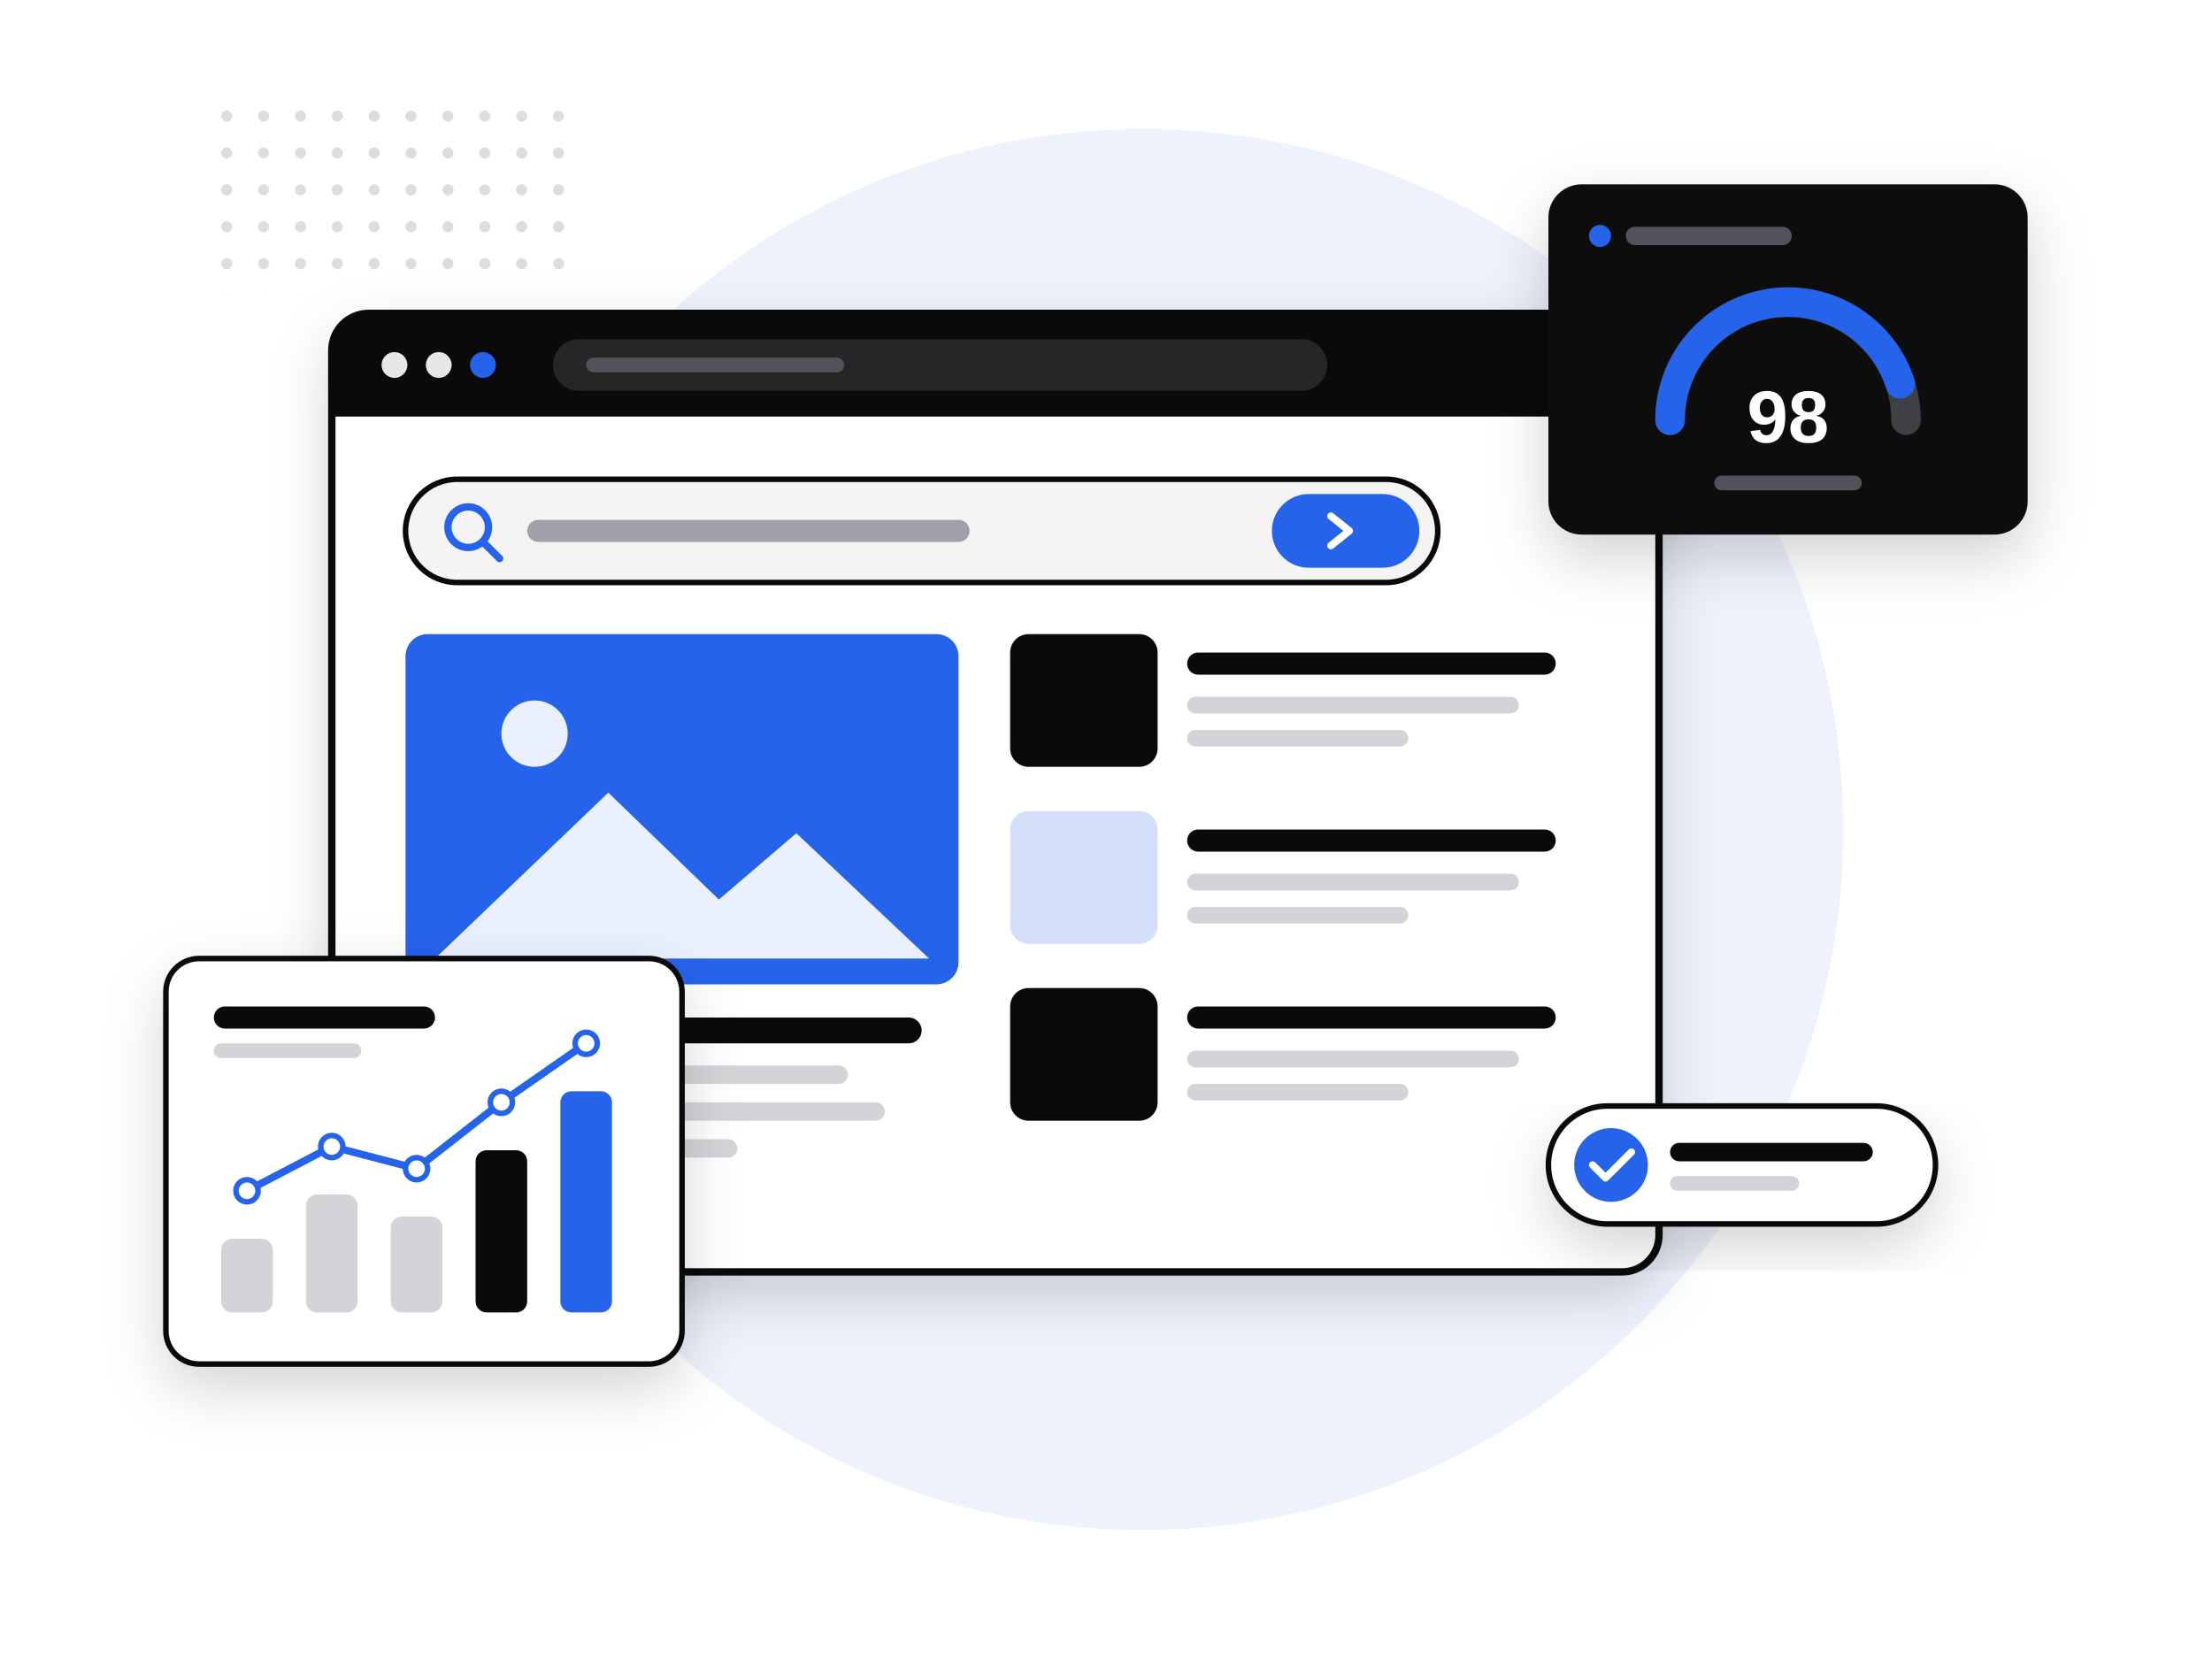
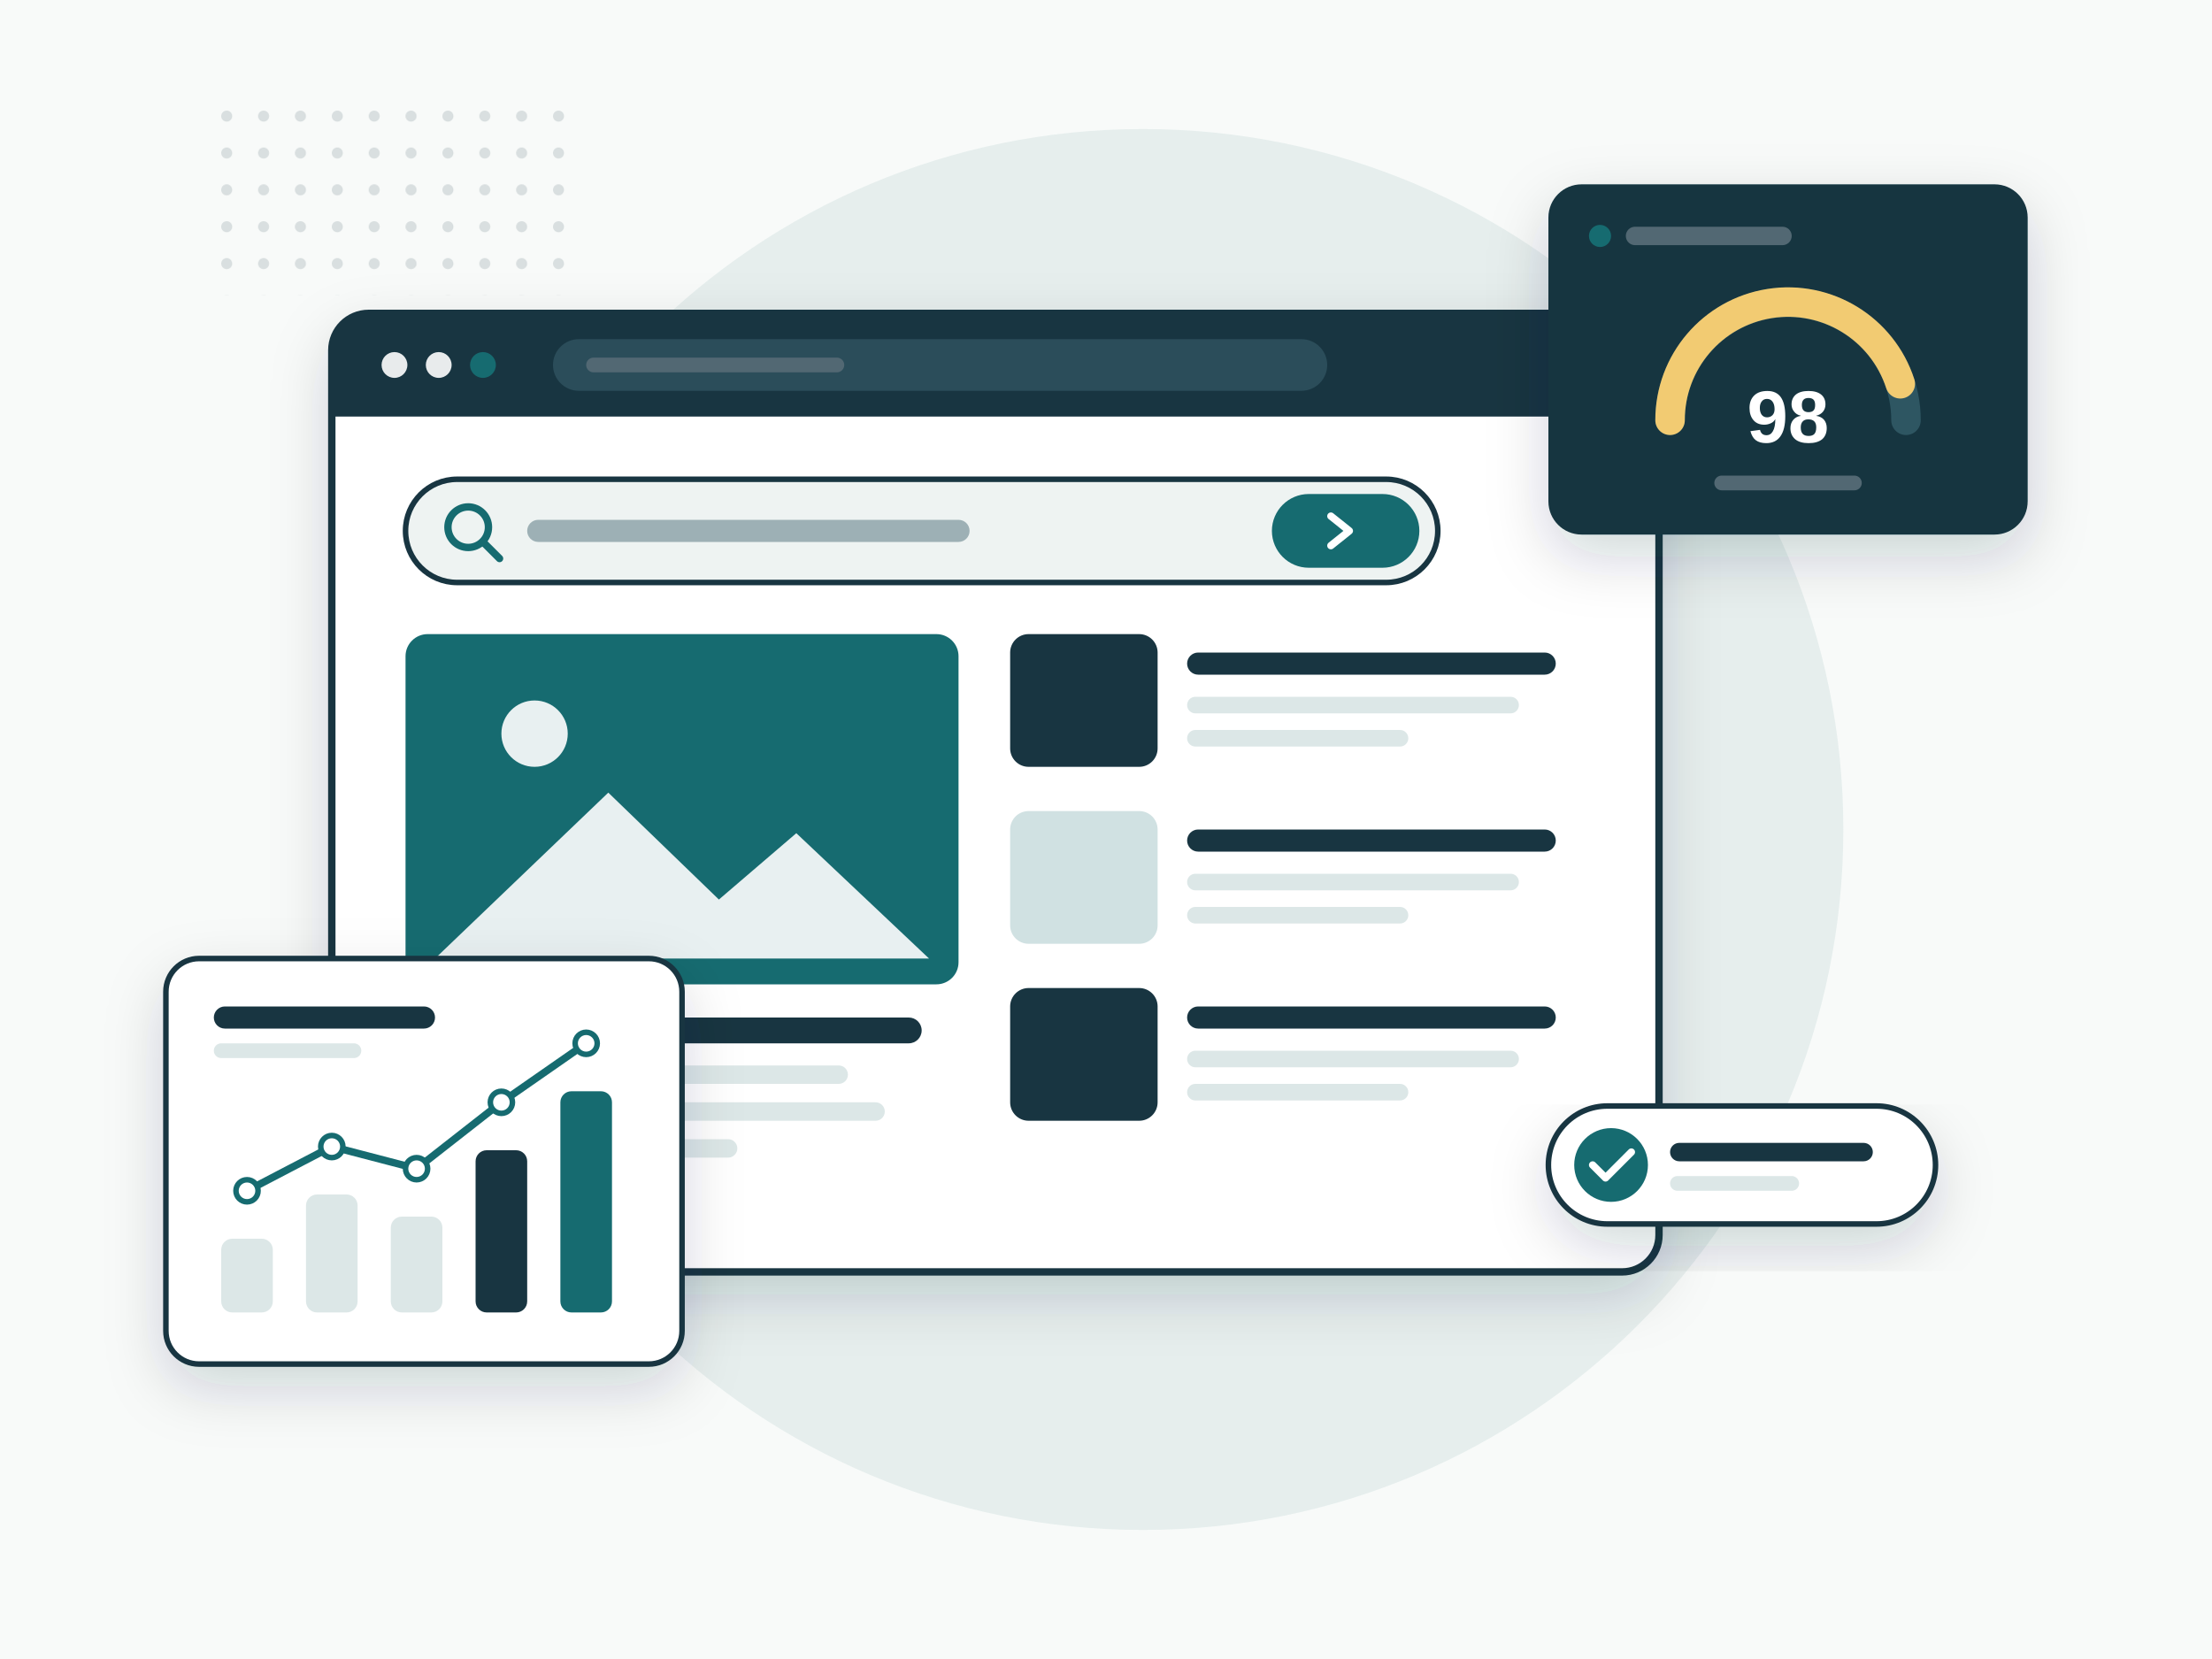
<svg xmlns="http://www.w3.org/2000/svg" viewBox="0 0 1200 900" width="1600" height="1200" role="img" aria-label="Ilustrasi Maserta: artikel, SEO, dan performa website">
  <defs>
    <filter id="sh" x="-20%" y="-20%" width="140%" height="160%">
-       <feDropShadow dx="0" dy="12" stdDeviation="16" flood-color="#0A0A0A" flood-opacity=".18" />
+       <feDropShadow dx="0" dy="12" stdDeviation="16" flood-color="#183541" flood-opacity=".18" />
    </filter>
    <clipPath id="win">
      <rect x="180" y="170" width="720" height="520" rx="20" />
    </clipPath>
    <pattern id="dots" width="20" height="20" patternUnits="userSpaceOnUse">
-       <circle cx="3" cy="3" r="3" fill="#0A0A0A" fill-opacity=".14" />
+       <circle cx="3" cy="3" r="3" fill="#183541" fill-opacity=".14" />
    </pattern>
  </defs>
-   <rect width="1200" height="900" fill="#FFFFFF" />
-   <circle cx="620" cy="450" r="380" fill="#2563EB" fill-opacity=".08" />
+   <rect width="1200" height="900" fill="#F8FAF9" />
+   <circle cx="620" cy="450" r="380" fill="#166B70" fill-opacity=".08" />
  <rect x="110" y="60" width="200" height="100" fill="url(#dots)" />
  <g filter="url(#sh)">
    <rect x="180" y="170" width="720" height="520" rx="20" fill="#FFFFFF" />
  </g>
  <g clip-path="url(#win)">
-     <rect x="180" y="170" width="720" height="56" fill="#0A0A0A" />
+     <rect x="180" y="170" width="720" height="56" fill="#183541" />
    <circle cx="214" cy="198" r="7" fill="#FFFFFF" fill-opacity=".9" />
    <circle cx="238" cy="198" r="7" fill="#FFFFFF" fill-opacity=".9" />
-     <circle cx="262" cy="198" r="7" fill="#2563EB" />
-     <rect x="300" y="184" width="420" height="28" rx="14" fill="#262626" />
-     <rect x="318" y="194" width="140" height="8" rx="4" fill="#52525B" />
-     <rect x="220" y="260" width="560" height="56" rx="28" fill="#F4F4F5" stroke="#0A0A0A" stroke-width="3" />
-     <circle cx="254" cy="286" r="11" fill="none" stroke="#2563EB" stroke-width="4" />
-     <path d="M262 294 271 303" stroke="#2563EB" stroke-width="4" stroke-linecap="round" />
-     <rect x="286" y="282" width="240" height="12" rx="6" fill="#A1A1AA" />
-     <rect x="690" y="268" width="80" height="40" rx="20" fill="#2563EB" />
+     <circle cx="262" cy="198" r="7" fill="#166B70" />
+     <rect x="300" y="184" width="420" height="28" rx="14" fill="#2B4D5A" />
+     <rect x="318" y="194" width="140" height="8" rx="4" fill="#526873" />
+     <rect x="220" y="260" width="560" height="56" rx="28" fill="#EEF3F2" stroke="#183541" stroke-width="3" />
+     <circle cx="254" cy="286" r="11" fill="none" stroke="#166B70" stroke-width="4" />
+     <path d="M262 294 271 303" stroke="#166B70" stroke-width="4" stroke-linecap="round" />
+     <rect x="286" y="282" width="240" height="12" rx="6" fill="#9DB0B5" />
+     <rect x="690" y="268" width="80" height="40" rx="20" fill="#166B70" />
    <path d="M722 280 732 288 722 296" fill="none" stroke="#FFFFFF" stroke-width="4" stroke-linecap="round" stroke-linejoin="round" />
-     <rect x="220" y="344" width="300" height="190" rx="12" fill="#2563EB" />
+     <rect x="220" y="344" width="300" height="190" rx="12" fill="#166B70" />
    <circle cx="290" cy="398" r="18" fill="#FFFFFF" fill-opacity=".9" />
    <path d="M236 520 330 430 390 488 432 452 504 520Z" fill="#FFFFFF" fill-opacity=".9" />
-     <rect x="220" y="552" width="280" height="14" rx="7" fill="#0A0A0A" />
-     <rect x="220" y="578" width="240" height="10" rx="5" fill="#D4D4D8" />
-     <rect x="220" y="598" width="260" height="10" rx="5" fill="#D4D4D8" />
-     <rect x="220" y="618" width="180" height="10" rx="5" fill="#D4D4D8" />
-     <rect x="220" y="642" width="70" height="24" rx="12" fill="#2563EB" fill-opacity=".15" />
-     <rect x="234" y="651" width="42" height="6" rx="3" fill="#2563EB" />
-     <rect x="548" y="344" width="80" height="72" rx="10" fill="#0A0A0A" />
-     <rect x="644" y="354" width="200" height="12" rx="6" fill="#0A0A0A" />
-     <rect x="644" y="378" width="180" height="9" rx="4.5" fill="#D4D4D8" />
-     <rect x="644" y="396" width="120" height="9" rx="4.5" fill="#D4D4D8" />
-     <rect x="548" y="440" width="80" height="72" rx="10" fill="#2563EB" fill-opacity=".2" />
-     <rect x="644" y="450" width="200" height="12" rx="6" fill="#0A0A0A" />
-     <rect x="644" y="474" width="180" height="9" rx="4.5" fill="#D4D4D8" />
-     <rect x="644" y="492" width="120" height="9" rx="4.5" fill="#D4D4D8" />
-     <rect x="548" y="536" width="80" height="72" rx="10" fill="#0A0A0A" />
-     <rect x="644" y="546" width="200" height="12" rx="6" fill="#0A0A0A" />
-     <rect x="644" y="570" width="180" height="9" rx="4.5" fill="#D4D4D8" />
-     <rect x="644" y="588" width="120" height="9" rx="4.5" fill="#D4D4D8" />
+     <rect x="220" y="552" width="280" height="14" rx="7" fill="#183541" />
+     <rect x="220" y="578" width="240" height="10" rx="5" fill="#DCE7E7" />
+     <rect x="220" y="598" width="260" height="10" rx="5" fill="#DCE7E7" />
+     <rect x="220" y="618" width="180" height="10" rx="5" fill="#DCE7E7" />
+     <rect x="220" y="642" width="70" height="24" rx="12" fill="#166B70" fill-opacity=".15" />
+     <rect x="234" y="651" width="42" height="6" rx="3" fill="#166B70" />
+     <rect x="548" y="344" width="80" height="72" rx="10" fill="#183541" />
+     <rect x="644" y="354" width="200" height="12" rx="6" fill="#183541" />
+     <rect x="644" y="378" width="180" height="9" rx="4.5" fill="#DCE7E7" />
+     <rect x="644" y="396" width="120" height="9" rx="4.5" fill="#DCE7E7" />
+     <rect x="548" y="440" width="80" height="72" rx="10" fill="#166B70" fill-opacity=".2" />
+     <rect x="644" y="450" width="200" height="12" rx="6" fill="#183541" />
+     <rect x="644" y="474" width="180" height="9" rx="4.5" fill="#DCE7E7" />
+     <rect x="644" y="492" width="120" height="9" rx="4.5" fill="#DCE7E7" />
+     <rect x="548" y="536" width="80" height="72" rx="10" fill="#183541" />
+     <rect x="644" y="546" width="200" height="12" rx="6" fill="#183541" />
+     <rect x="644" y="570" width="180" height="9" rx="4.5" fill="#DCE7E7" />
+     <rect x="644" y="588" width="120" height="9" rx="4.5" fill="#DCE7E7" />
  </g>
-   <rect x="180" y="170" width="720" height="520" rx="20" fill="none" stroke="#0A0A0A" stroke-width="4" />
+   <rect x="180" y="170" width="720" height="520" rx="20" fill="none" stroke="#183541" stroke-width="4" />
  <g filter="url(#sh)">
-     <rect x="840" y="100" width="260" height="190" rx="18" fill="#0A0A0A" />
+     <rect x="840" y="100" width="260" height="190" rx="18" fill="#183541" />
  </g>
-   <circle cx="868" cy="128" r="6" fill="#2563EB" />
-   <rect x="882" y="123" width="90" height="10" rx="5" fill="#52525B" />
-   <path d="M906 228A64 64 0 0 1 1034 228" fill="none" stroke="#3F3F46" stroke-width="16" stroke-linecap="round" />
-   <path d="M906 228A64 64 0 0 1 1030.9 208.2" fill="none" stroke="#2563EB" stroke-width="16" stroke-linecap="round" />
+   <circle cx="868" cy="128" r="6" fill="#166B70" />
+   <rect x="882" y="123" width="90" height="10" rx="5" fill="#526873" />
+   <path d="M906 228A64 64 0 0 1 1034 228" fill="none" stroke="#2E5662" stroke-width="16" stroke-linecap="round" />
+   <path d="M906 228A64 64 0 0 1 1030.9 208.2" fill="none" stroke="#F2CB72" stroke-width="16" stroke-linecap="round" />
  <path d="M968.5 225.8Q968.5 233.1 965.8 236.8Q963.2 240.4 958.2 240.4Q954.6 240.4 952.5 238.8Q950.5 237.3 949.6 233.9L954.8 233.2Q955.5 236.1 958.3 236.1Q960.6 236.1 961.8 233.9Q963.1 231.7 963.1 227.3Q962.4 228.8 960.7 229.6Q959 230.4 957.1 230.4Q953.4 230.4 951.3 228Q949.1 225.5 949.1 221.3Q949.1 217 951.7 214.5Q954.2 212.1 958.8 212.1Q963.7 212.1 966.1 215.5Q968.5 218.9 968.5 225.8ZM962.7 222Q962.7 219.4 961.6 217.9Q960.5 216.4 958.6 216.4Q956.8 216.4 955.8 217.7Q954.7 219 954.7 221.3Q954.7 223.6 955.7 225Q956.8 226.4 958.6 226.4Q960.4 226.4 961.6 225.2Q962.7 224 962.7 222Z M991 232.2Q991 236.1 988.5 238.3Q985.9 240.4 981.2 240.4Q976.4 240.4 973.9 238.3Q971.3 236.1 971.3 232.3Q971.3 229.6 972.8 227.8Q974.3 226 976.9 225.6V225.5Q974.6 225 973.3 223.3Q971.9 221.6 971.9 219.4Q971.9 216 974.3 214Q976.7 212.1 981.1 212.1Q985.5 212.1 987.9 214Q990.3 215.9 990.3 219.4Q990.3 221.6 989 223.3Q987.6 225 985.3 225.5V225.6Q988 226 989.5 227.7Q991 229.5 991 232.2ZM984.7 219.7Q984.7 217.7 983.8 216.8Q982.9 215.9 981.1 215.9Q977.5 215.9 977.5 219.7Q977.5 223.6 981.1 223.6Q982.9 223.6 983.8 222.7Q984.7 221.8 984.7 219.7ZM985.3 231.8Q985.3 227.5 981 227.5Q979 227.5 978 228.6Q976.9 229.7 976.9 231.9Q976.9 234.3 978 235.4Q979 236.5 981.2 236.5Q983.3 236.5 984.3 235.4Q985.3 234.3 985.3 231.8Z" fill="#FFFFFF" />
-   <rect x="930" y="258" width="80" height="8" rx="4" fill="#52525B" />
+   <rect x="930" y="258" width="80" height="8" rx="4" fill="#526873" />
  <g filter="url(#sh)">
    <rect x="90" y="520" width="280" height="220" rx="18" fill="#FFFFFF" />
  </g>
-   <rect x="90" y="520" width="280" height="220" rx="18" fill="none" stroke="#0A0A0A" stroke-width="3" />
-   <rect x="116" y="546" width="120" height="12" rx="6" fill="#0A0A0A" />
-   <rect x="116" y="566" width="80" height="8" rx="4" fill="#D4D4D8" />
-   <rect x="120" y="672" width="28" height="40" rx="6" fill="#D4D4D8" />
-   <rect x="166" y="648" width="28" height="64" rx="6" fill="#D4D4D8" />
-   <rect x="212" y="660" width="28" height="52" rx="6" fill="#D4D4D8" />
-   <rect x="258" y="624" width="28" height="88" rx="6" fill="#0A0A0A" />
-   <rect x="304" y="592" width="28" height="120" rx="6" fill="#2563EB" />
-   <polyline points="134,646 180,622 226,634 272,598 318,566" fill="none" stroke="#2563EB" stroke-width="4" stroke-linejoin="round" stroke-linecap="round" />
-   <g fill="#FFFFFF" stroke="#2563EB" stroke-width="3">
+   <rect x="90" y="520" width="280" height="220" rx="18" fill="none" stroke="#183541" stroke-width="3" />
+   <rect x="116" y="546" width="120" height="12" rx="6" fill="#183541" />
+   <rect x="116" y="566" width="80" height="8" rx="4" fill="#DCE7E7" />
+   <rect x="120" y="672" width="28" height="40" rx="6" fill="#DCE7E7" />
+   <rect x="166" y="648" width="28" height="64" rx="6" fill="#DCE7E7" />
+   <rect x="212" y="660" width="28" height="52" rx="6" fill="#DCE7E7" />
+   <rect x="258" y="624" width="28" height="88" rx="6" fill="#183541" />
+   <rect x="304" y="592" width="28" height="120" rx="6" fill="#166B70" />
+   <polyline points="134,646 180,622 226,634 272,598 318,566" fill="none" stroke="#166B70" stroke-width="4" stroke-linejoin="round" stroke-linecap="round" />
+   <g fill="#FFFFFF" stroke="#166B70" stroke-width="3">
    <circle cx="134" cy="646" r="6" />
    <circle cx="180" cy="622" r="6" />
    <circle cx="226" cy="634" r="6" />
    <circle cx="272" cy="598" r="6" />
    <circle cx="318" cy="566" r="6" />
  </g>
  <g filter="url(#sh)">
    <rect x="840" y="600" width="210" height="64" rx="32" fill="#FFFFFF" />
  </g>
-   <rect x="840" y="600" width="210" height="64" rx="32" fill="none" stroke="#0A0A0A" stroke-width="3" />
-   <circle cx="874" cy="632" r="20" fill="#2563EB" />
+   <rect x="840" y="600" width="210" height="64" rx="32" fill="none" stroke="#183541" stroke-width="3" />
+   <circle cx="874" cy="632" r="20" fill="#166B70" />
  <path d="M864 632 871 639 885 625" fill="none" stroke="#FFFFFF" stroke-width="4" stroke-linecap="round" stroke-linejoin="round" />
-   <rect x="906" y="620" width="110" height="10" rx="5" fill="#0A0A0A" />
-   <rect x="906" y="638" width="70" height="8" rx="4" fill="#D4D4D8" />
+   <rect x="906" y="620" width="110" height="10" rx="5" fill="#183541" />
+   <rect x="906" y="638" width="70" height="8" rx="4" fill="#DCE7E7" />
</svg>
